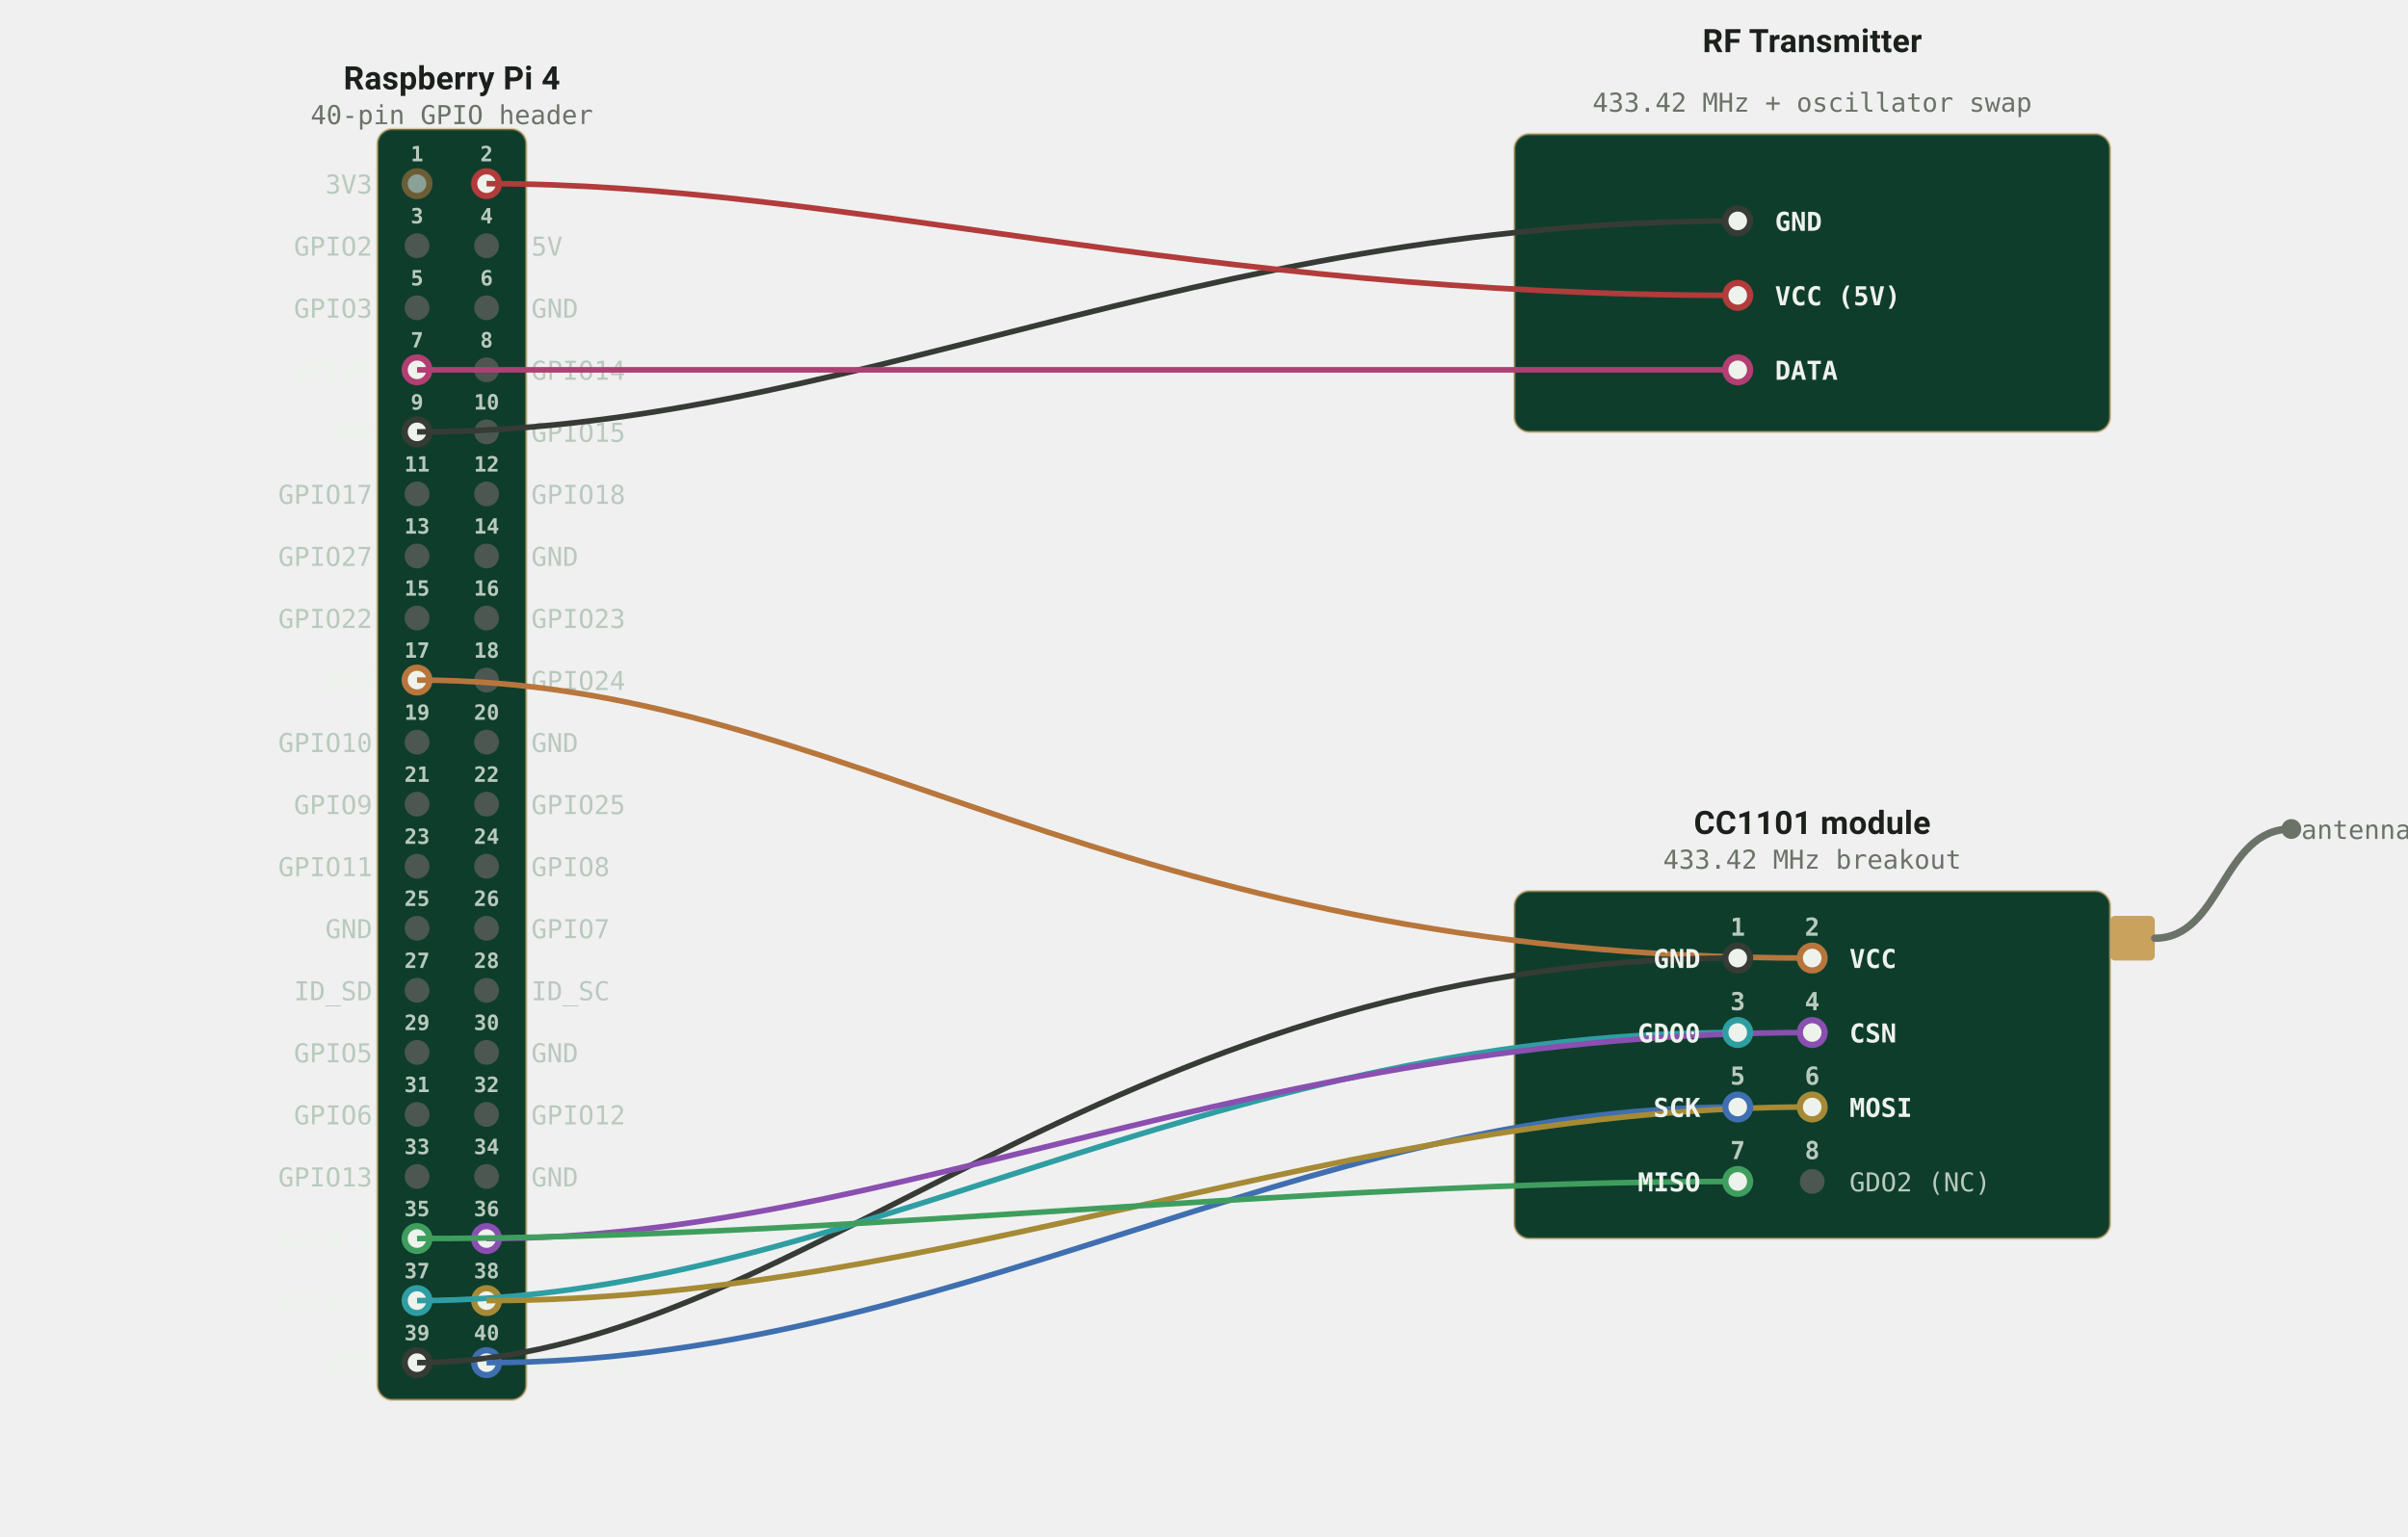
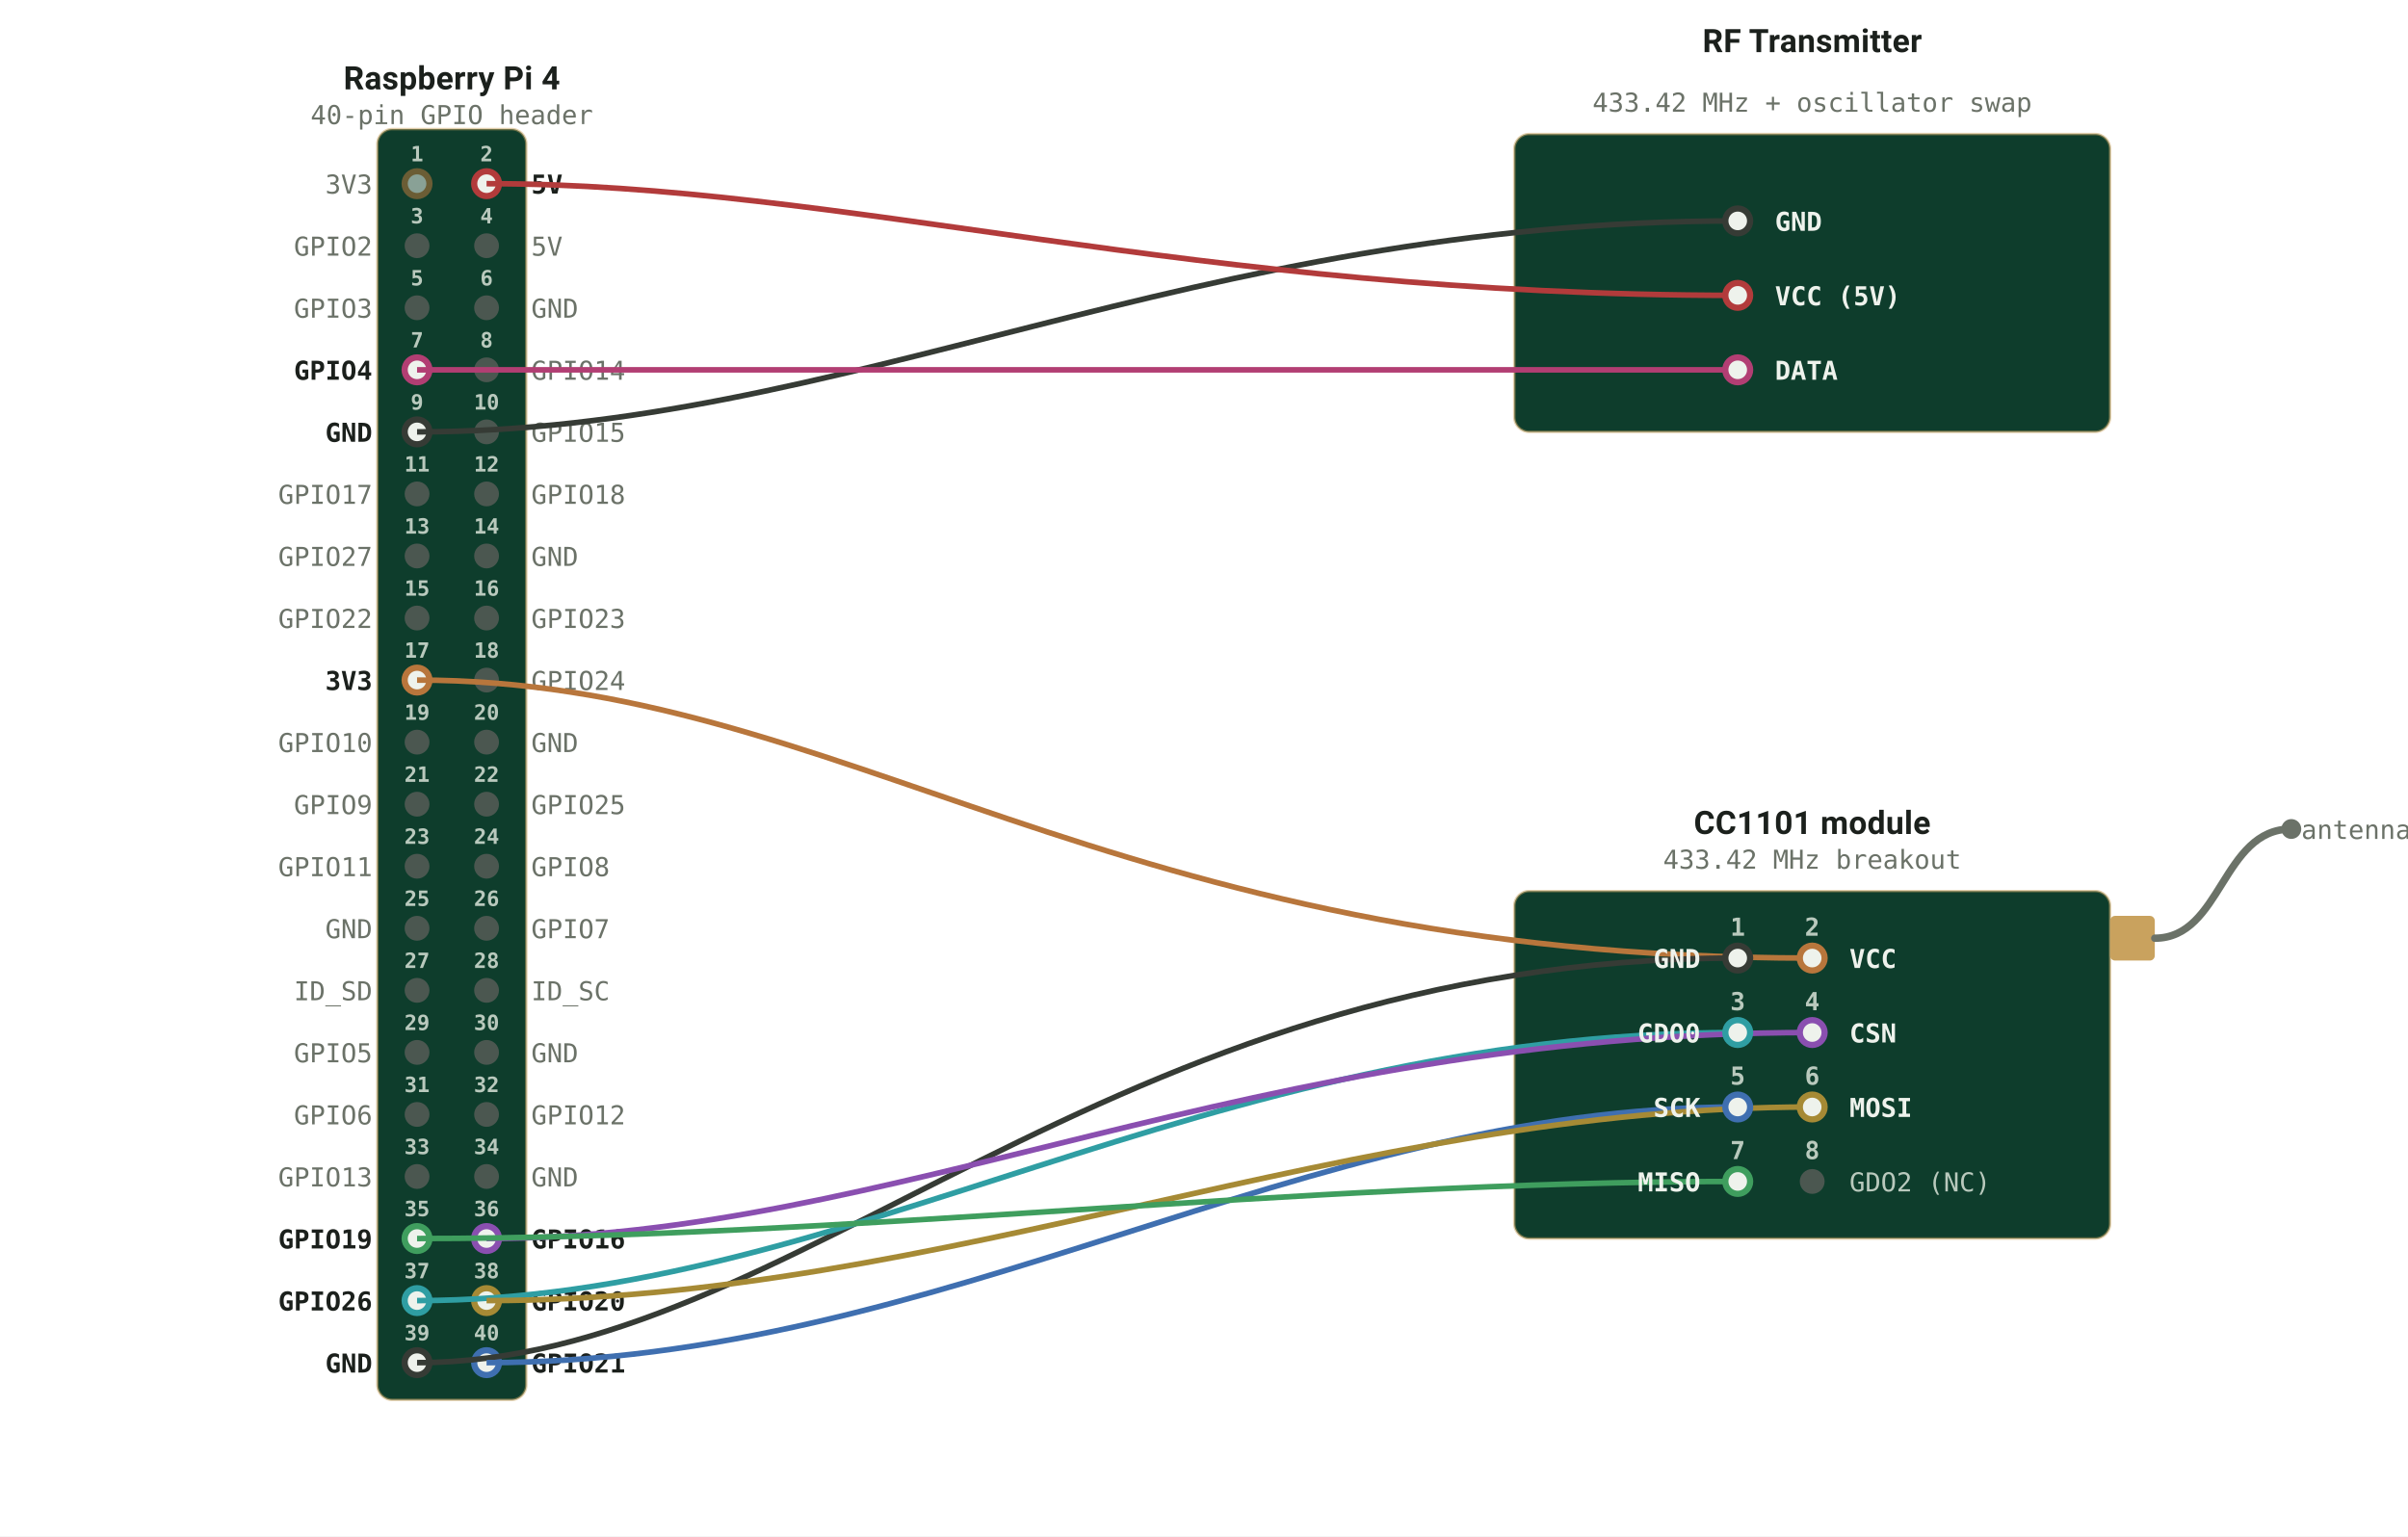
<svg xmlns="http://www.w3.org/2000/svg" viewBox="0 -34 970 619" font-family="-apple-system, BlinkMacSystemFont, &quot;Segoe UI&quot;, Roboto, sans-serif">
  <style>
    .pcb-block { fill: #0e3d2c; stroke: #c9a25e; stroke-width: 1; stroke-opacity: 0.5; }
    .board-label { font: 700 13px/1 -apple-system, BlinkMacSystemFont, "Segoe UI", Roboto, sans-serif; fill: #1b201c; letter-spacing: 0.01em; }
    .board-sub   { font: 500 10.5px/1 ui-monospace, "SF Mono", Consolas, monospace; fill: #6b7268; }

    .pinno      { font: 600 8.5px/1 ui-monospace, "SF Mono", Consolas, monospace; fill: #b9c9bd; }
-     .pinlabel-l, .pinlabel-r { font: 500 10.5px/1 ui-monospace, "SF Mono", Consolas, monospace; fill: #b9c9bd; }
-     .pinlabel-l.used, .pinlabel-r.used { fill: #eef2ec; font-weight: 700; }
+     .pinlabel-l, .pinlabel-r { font: 500 10.5px/1 ui-monospace, "SF Mono", Consolas, monospace; fill: #6b7268; }
+     .pinlabel-l.used, .pinlabel-r.used { fill: #1b201c; font-weight: 700; }

    .pin { fill: #4b5750; stroke: none; }
    .pin.used { stroke-width: 2.5; fill: #eef2ec; }

    .wire { fill: none; stroke-width: 2.25; }

    .cc-pinno { font: 700 10px/1 ui-monospace, "SF Mono", Consolas, monospace; fill: #b9c9bd; }
    .cc-pinlabel { font: 600 10.5px/1 ui-monospace, "SF Mono", Consolas, monospace; fill: #eef2ec; }
    .cc-pinlabel.nc { fill: #b9c9bd; font-weight: 500; }

    .ant { stroke: #6b7268; stroke-width: 3; fill: none; stroke-linecap: round; }
    .sma { fill: #c9a25e; }
  </style>
+   <rect x="0" y="-34" width="970" height="619" fill="#ffffff" />
  <rect x="152" y="18" width="60" height="512" rx="6" class="pcb-block" />
  <text x="182" y="2" class="board-label" text-anchor="middle">Raspberry Pi 4</text>
  <text x="182" y="16" class="board-sub" text-anchor="middle">40-pin GPIO header</text>
  <text x="150" y="44" text-anchor="end" class="pinlabel-l">3V3</text>
  <circle cx="168" cy="40" r="5" class="pin used" style="stroke:#b8763c; opacity:0.55" data-pin="1" />
  <text x="168" y="31" text-anchor="middle" class="pinno">1</text>
  <circle cx="196" cy="40" r="5" class="pin used" style="stroke:#b23b3b" data-pin="2" />
  <text x="196" y="31" text-anchor="middle" class="pinno">2</text>
  <text x="214" y="44" text-anchor="start" class="pinlabel-r used">5V</text>
  <text x="150" y="69" text-anchor="end" class="pinlabel-l">GPIO2</text>
  <circle cx="168" cy="65" r="5" class="pin" data-pin="3" />
  <text x="168" y="56" text-anchor="middle" class="pinno">3</text>
  <circle cx="196" cy="65" r="5" class="pin" data-pin="4" />
  <text x="196" y="56" text-anchor="middle" class="pinno">4</text>
  <text x="214" y="69" text-anchor="start" class="pinlabel-r">5V</text>
  <text x="150" y="94" text-anchor="end" class="pinlabel-l">GPIO3</text>
  <circle cx="168" cy="90" r="5" class="pin" data-pin="5" />
  <text x="168" y="81" text-anchor="middle" class="pinno">5</text>
  <circle cx="196" cy="90" r="5" class="pin" data-pin="6" />
  <text x="196" y="81" text-anchor="middle" class="pinno">6</text>
  <text x="214" y="94" text-anchor="start" class="pinlabel-r">GND</text>
  <text x="150" y="119" text-anchor="end" class="pinlabel-l used">GPIO4</text>
  <circle cx="168" cy="115" r="5" class="pin used" style="stroke:#b23e73" data-pin="7" />
  <text x="168" y="106" text-anchor="middle" class="pinno">7</text>
  <circle cx="196" cy="115" r="5" class="pin" data-pin="8" />
  <text x="196" y="106" text-anchor="middle" class="pinno">8</text>
  <text x="214" y="119" text-anchor="start" class="pinlabel-r">GPIO14</text>
  <text x="150" y="144" text-anchor="end" class="pinlabel-l used">GND</text>
  <circle cx="168" cy="140" r="5" class="pin used" style="stroke:#363b35" data-pin="9" />
  <text x="168" y="131" text-anchor="middle" class="pinno">9</text>
  <circle cx="196" cy="140" r="5" class="pin" data-pin="10" />
  <text x="196" y="131" text-anchor="middle" class="pinno">10</text>
  <text x="214" y="144" text-anchor="start" class="pinlabel-r">GPIO15</text>
  <text x="150" y="169" text-anchor="end" class="pinlabel-l">GPIO17</text>
  <circle cx="168" cy="165" r="5" class="pin" data-pin="11" />
  <text x="168" y="156" text-anchor="middle" class="pinno">11</text>
  <circle cx="196" cy="165" r="5" class="pin" data-pin="12" />
  <text x="196" y="156" text-anchor="middle" class="pinno">12</text>
  <text x="214" y="169" text-anchor="start" class="pinlabel-r">GPIO18</text>
  <text x="150" y="194" text-anchor="end" class="pinlabel-l">GPIO27</text>
  <circle cx="168" cy="190" r="5" class="pin" data-pin="13" />
  <text x="168" y="181" text-anchor="middle" class="pinno">13</text>
  <circle cx="196" cy="190" r="5" class="pin" data-pin="14" />
  <text x="196" y="181" text-anchor="middle" class="pinno">14</text>
  <text x="214" y="194" text-anchor="start" class="pinlabel-r">GND</text>
  <text x="150" y="219" text-anchor="end" class="pinlabel-l">GPIO22</text>
  <circle cx="168" cy="215" r="5" class="pin" data-pin="15" />
  <text x="168" y="206" text-anchor="middle" class="pinno">15</text>
  <circle cx="196" cy="215" r="5" class="pin" data-pin="16" />
  <text x="196" y="206" text-anchor="middle" class="pinno">16</text>
  <text x="214" y="219" text-anchor="start" class="pinlabel-r">GPIO23</text>
  <text x="150" y="244" text-anchor="end" class="pinlabel-l used">3V3</text>
  <circle cx="168" cy="240" r="5" class="pin used" style="stroke:#b8763c" data-pin="17" />
  <text x="168" y="231" text-anchor="middle" class="pinno">17</text>
  <circle cx="196" cy="240" r="5" class="pin" data-pin="18" />
  <text x="196" y="231" text-anchor="middle" class="pinno">18</text>
  <text x="214" y="244" text-anchor="start" class="pinlabel-r">GPIO24</text>
  <text x="150" y="269" text-anchor="end" class="pinlabel-l">GPIO10</text>
  <circle cx="168" cy="265" r="5" class="pin" data-pin="19" />
  <text x="168" y="256" text-anchor="middle" class="pinno">19</text>
  <circle cx="196" cy="265" r="5" class="pin" data-pin="20" />
  <text x="196" y="256" text-anchor="middle" class="pinno">20</text>
  <text x="214" y="269" text-anchor="start" class="pinlabel-r">GND</text>
  <text x="150" y="294" text-anchor="end" class="pinlabel-l">GPIO9</text>
  <circle cx="168" cy="290" r="5" class="pin" data-pin="21" />
  <text x="168" y="281" text-anchor="middle" class="pinno">21</text>
  <circle cx="196" cy="290" r="5" class="pin" data-pin="22" />
  <text x="196" y="281" text-anchor="middle" class="pinno">22</text>
  <text x="214" y="294" text-anchor="start" class="pinlabel-r">GPIO25</text>
  <text x="150" y="319" text-anchor="end" class="pinlabel-l">GPIO11</text>
  <circle cx="168" cy="315" r="5" class="pin" data-pin="23" />
  <text x="168" y="306" text-anchor="middle" class="pinno">23</text>
  <circle cx="196" cy="315" r="5" class="pin" data-pin="24" />
  <text x="196" y="306" text-anchor="middle" class="pinno">24</text>
  <text x="214" y="319" text-anchor="start" class="pinlabel-r">GPIO8</text>
  <text x="150" y="344" text-anchor="end" class="pinlabel-l">GND</text>
  <circle cx="168" cy="340" r="5" class="pin" data-pin="25" />
  <text x="168" y="331" text-anchor="middle" class="pinno">25</text>
  <circle cx="196" cy="340" r="5" class="pin" data-pin="26" />
  <text x="196" y="331" text-anchor="middle" class="pinno">26</text>
  <text x="214" y="344" text-anchor="start" class="pinlabel-r">GPIO7</text>
  <text x="150" y="369" text-anchor="end" class="pinlabel-l">ID_SD</text>
  <circle cx="168" cy="365" r="5" class="pin" data-pin="27" />
  <text x="168" y="356" text-anchor="middle" class="pinno">27</text>
  <circle cx="196" cy="365" r="5" class="pin" data-pin="28" />
  <text x="196" y="356" text-anchor="middle" class="pinno">28</text>
  <text x="214" y="369" text-anchor="start" class="pinlabel-r">ID_SC</text>
  <text x="150" y="394" text-anchor="end" class="pinlabel-l">GPIO5</text>
  <circle cx="168" cy="390" r="5" class="pin" data-pin="29" />
  <text x="168" y="381" text-anchor="middle" class="pinno">29</text>
  <circle cx="196" cy="390" r="5" class="pin" data-pin="30" />
  <text x="196" y="381" text-anchor="middle" class="pinno">30</text>
  <text x="214" y="394" text-anchor="start" class="pinlabel-r">GND</text>
  <text x="150" y="419" text-anchor="end" class="pinlabel-l">GPIO6</text>
  <circle cx="168" cy="415" r="5" class="pin" data-pin="31" />
  <text x="168" y="406" text-anchor="middle" class="pinno">31</text>
  <circle cx="196" cy="415" r="5" class="pin" data-pin="32" />
  <text x="196" y="406" text-anchor="middle" class="pinno">32</text>
  <text x="214" y="419" text-anchor="start" class="pinlabel-r">GPIO12</text>
  <text x="150" y="444" text-anchor="end" class="pinlabel-l">GPIO13</text>
  <circle cx="168" cy="440" r="5" class="pin" data-pin="33" />
  <text x="168" y="431" text-anchor="middle" class="pinno">33</text>
  <circle cx="196" cy="440" r="5" class="pin" data-pin="34" />
  <text x="196" y="431" text-anchor="middle" class="pinno">34</text>
  <text x="214" y="444" text-anchor="start" class="pinlabel-r">GND</text>
  <text x="150" y="469" text-anchor="end" class="pinlabel-l used">GPIO19</text>
  <circle cx="168" cy="465" r="5" class="pin used" style="stroke:#3f9e5e" data-pin="35" />
  <text x="168" y="456" text-anchor="middle" class="pinno">35</text>
  <circle cx="196" cy="465" r="5" class="pin used" style="stroke:#8a4fb0" data-pin="36" />
  <text x="196" y="456" text-anchor="middle" class="pinno">36</text>
  <text x="214" y="469" text-anchor="start" class="pinlabel-r used">GPIO16</text>
  <text x="150" y="494" text-anchor="end" class="pinlabel-l used">GPIO26</text>
  <circle cx="168" cy="490" r="5" class="pin used" style="stroke:#2f9ea3" data-pin="37" />
  <text x="168" y="481" text-anchor="middle" class="pinno">37</text>
  <circle cx="196" cy="490" r="5" class="pin used" style="stroke:#a68a35" data-pin="38" />
  <text x="196" y="481" text-anchor="middle" class="pinno">38</text>
  <text x="214" y="494" text-anchor="start" class="pinlabel-r used">GPIO20</text>
  <text x="150" y="519" text-anchor="end" class="pinlabel-l used">GND</text>
  <circle cx="168" cy="515" r="5" class="pin used" style="stroke:#363b35" data-pin="39" />
  <text x="168" y="506" text-anchor="middle" class="pinno">39</text>
  <circle cx="196" cy="515" r="5" class="pin used" style="stroke:#3f6fb0" data-pin="40" />
  <text x="196" y="506" text-anchor="middle" class="pinno">40</text>
  <text x="214" y="519" text-anchor="start" class="pinlabel-r used">GPIO21</text>
  <rect x="610" y="20" width="240" height="120" rx="6" class="pcb-block" />
  <text x="730" y="-13" class="board-label" text-anchor="middle">RF Transmitter</text>
  <text x="730" y="11" class="board-sub" text-anchor="middle">433.42 MHz + oscillator swap</text>
  <path class="wire" style="stroke:#363b35" d="M168,140 C 340,140 480,55 700,55" />
  <path class="wire" style="stroke:#b23b3b" d="M196,40 C 340,40 480,85 700,85" />
  <path class="wire" style="stroke:#b23e73" d="M168,115 C 340,115 480,115 700,115" />
  <circle cx="700" cy="55" r="5" class="pin used" style="stroke:#363b35" />
  <text x="715" y="59" text-anchor="start" class="cc-pinlabel">GND</text>
  <circle cx="700" cy="85" r="5" class="pin used" style="stroke:#b23b3b" />
  <text x="715" y="89" text-anchor="start" class="cc-pinlabel">VCC (5V)</text>
  <circle cx="700" cy="115" r="5" class="pin used" style="stroke:#b23e73" />
  <text x="715" y="119" text-anchor="start" class="cc-pinlabel">DATA</text>
  <rect x="610" y="325" width="240" height="140" rx="6" class="pcb-block" />
  <text x="730" y="302" class="board-label" text-anchor="middle">CC1101 module</text>
  <text x="730" y="316" class="board-sub" text-anchor="middle">433.42 MHz breakout</text>
  <path class="wire" style="stroke:#b8763c" d="M168,240 C 340,240 444,352 730,352" />
  <path class="wire" style="stroke:#363b35" d="M168,515 C 320,515 444,352 700,352" />
  <path class="wire" style="stroke:#2f9ea3" d="M168,490 C 340,490 484,382 700,382" />
  <path class="wire" style="stroke:#8a4fb0" d="M196,465 C 360,465 504,382 730,382" />
  <path class="wire" style="stroke:#3f6fb0" d="M196,515 C 380,515 524,412 700,412" />
  <path class="wire" style="stroke:#a68a35" d="M196,490 C 380,490 544,412 730,412" />
  <path class="wire" style="stroke:#3f9e5e" d="M168,465 C 340,465 524,442 700,442" />
  <circle cx="700" cy="352" r="5" class="pin used" style="stroke:#363b35" />
  <text x="700" y="343" text-anchor="middle" class="cc-pinno">1</text>
  <text x="685" y="356" text-anchor="end" class="cc-pinlabel">GND</text>
  <circle cx="730" cy="352" r="5" class="pin used" style="stroke:#b8763c" />
  <text x="730" y="343" text-anchor="middle" class="cc-pinno">2</text>
  <text x="745" y="356" text-anchor="start" class="cc-pinlabel">VCC</text>
  <circle cx="700" cy="382" r="5" class="pin used" style="stroke:#2f9ea3" />
  <text x="700" y="373" text-anchor="middle" class="cc-pinno">3</text>
  <text x="685" y="386" text-anchor="end" class="cc-pinlabel">GDO0</text>
  <circle cx="730" cy="382" r="5" class="pin used" style="stroke:#8a4fb0" />
  <text x="730" y="373" text-anchor="middle" class="cc-pinno">4</text>
  <text x="745" y="386" text-anchor="start" class="cc-pinlabel">CSN</text>
  <circle cx="700" cy="412" r="5" class="pin used" style="stroke:#3f6fb0" />
  <text x="700" y="403" text-anchor="middle" class="cc-pinno">5</text>
  <text x="685" y="416" text-anchor="end" class="cc-pinlabel">SCK</text>
  <circle cx="730" cy="412" r="5" class="pin used" style="stroke:#a68a35" />
  <text x="730" y="403" text-anchor="middle" class="cc-pinno">6</text>
  <text x="745" y="416" text-anchor="start" class="cc-pinlabel">MOSI</text>
  <circle cx="700" cy="442" r="5" class="pin used" style="stroke:#3f9e5e" />
  <text x="700" y="433" text-anchor="middle" class="cc-pinno">7</text>
  <text x="685" y="446" text-anchor="end" class="cc-pinlabel">MISO</text>
  <circle cx="730" cy="442" r="5" class="pin" />
  <text x="730" y="433" text-anchor="middle" class="cc-pinno">8</text>
  <text x="745" y="446" text-anchor="start" class="cc-pinlabel nc">GDO2 (NC)</text>
  <rect x="850" y="335" width="18" height="18" rx="2" class="sma" />
  <path class="ant" d="M 868,344 C 895,344 895,300 923,300" />
  <circle cx="923" cy="300" r="4" fill="#6b7268" />
  <text x="927" y="304" class="board-sub" text-anchor="start">antenna</text>
</svg>
